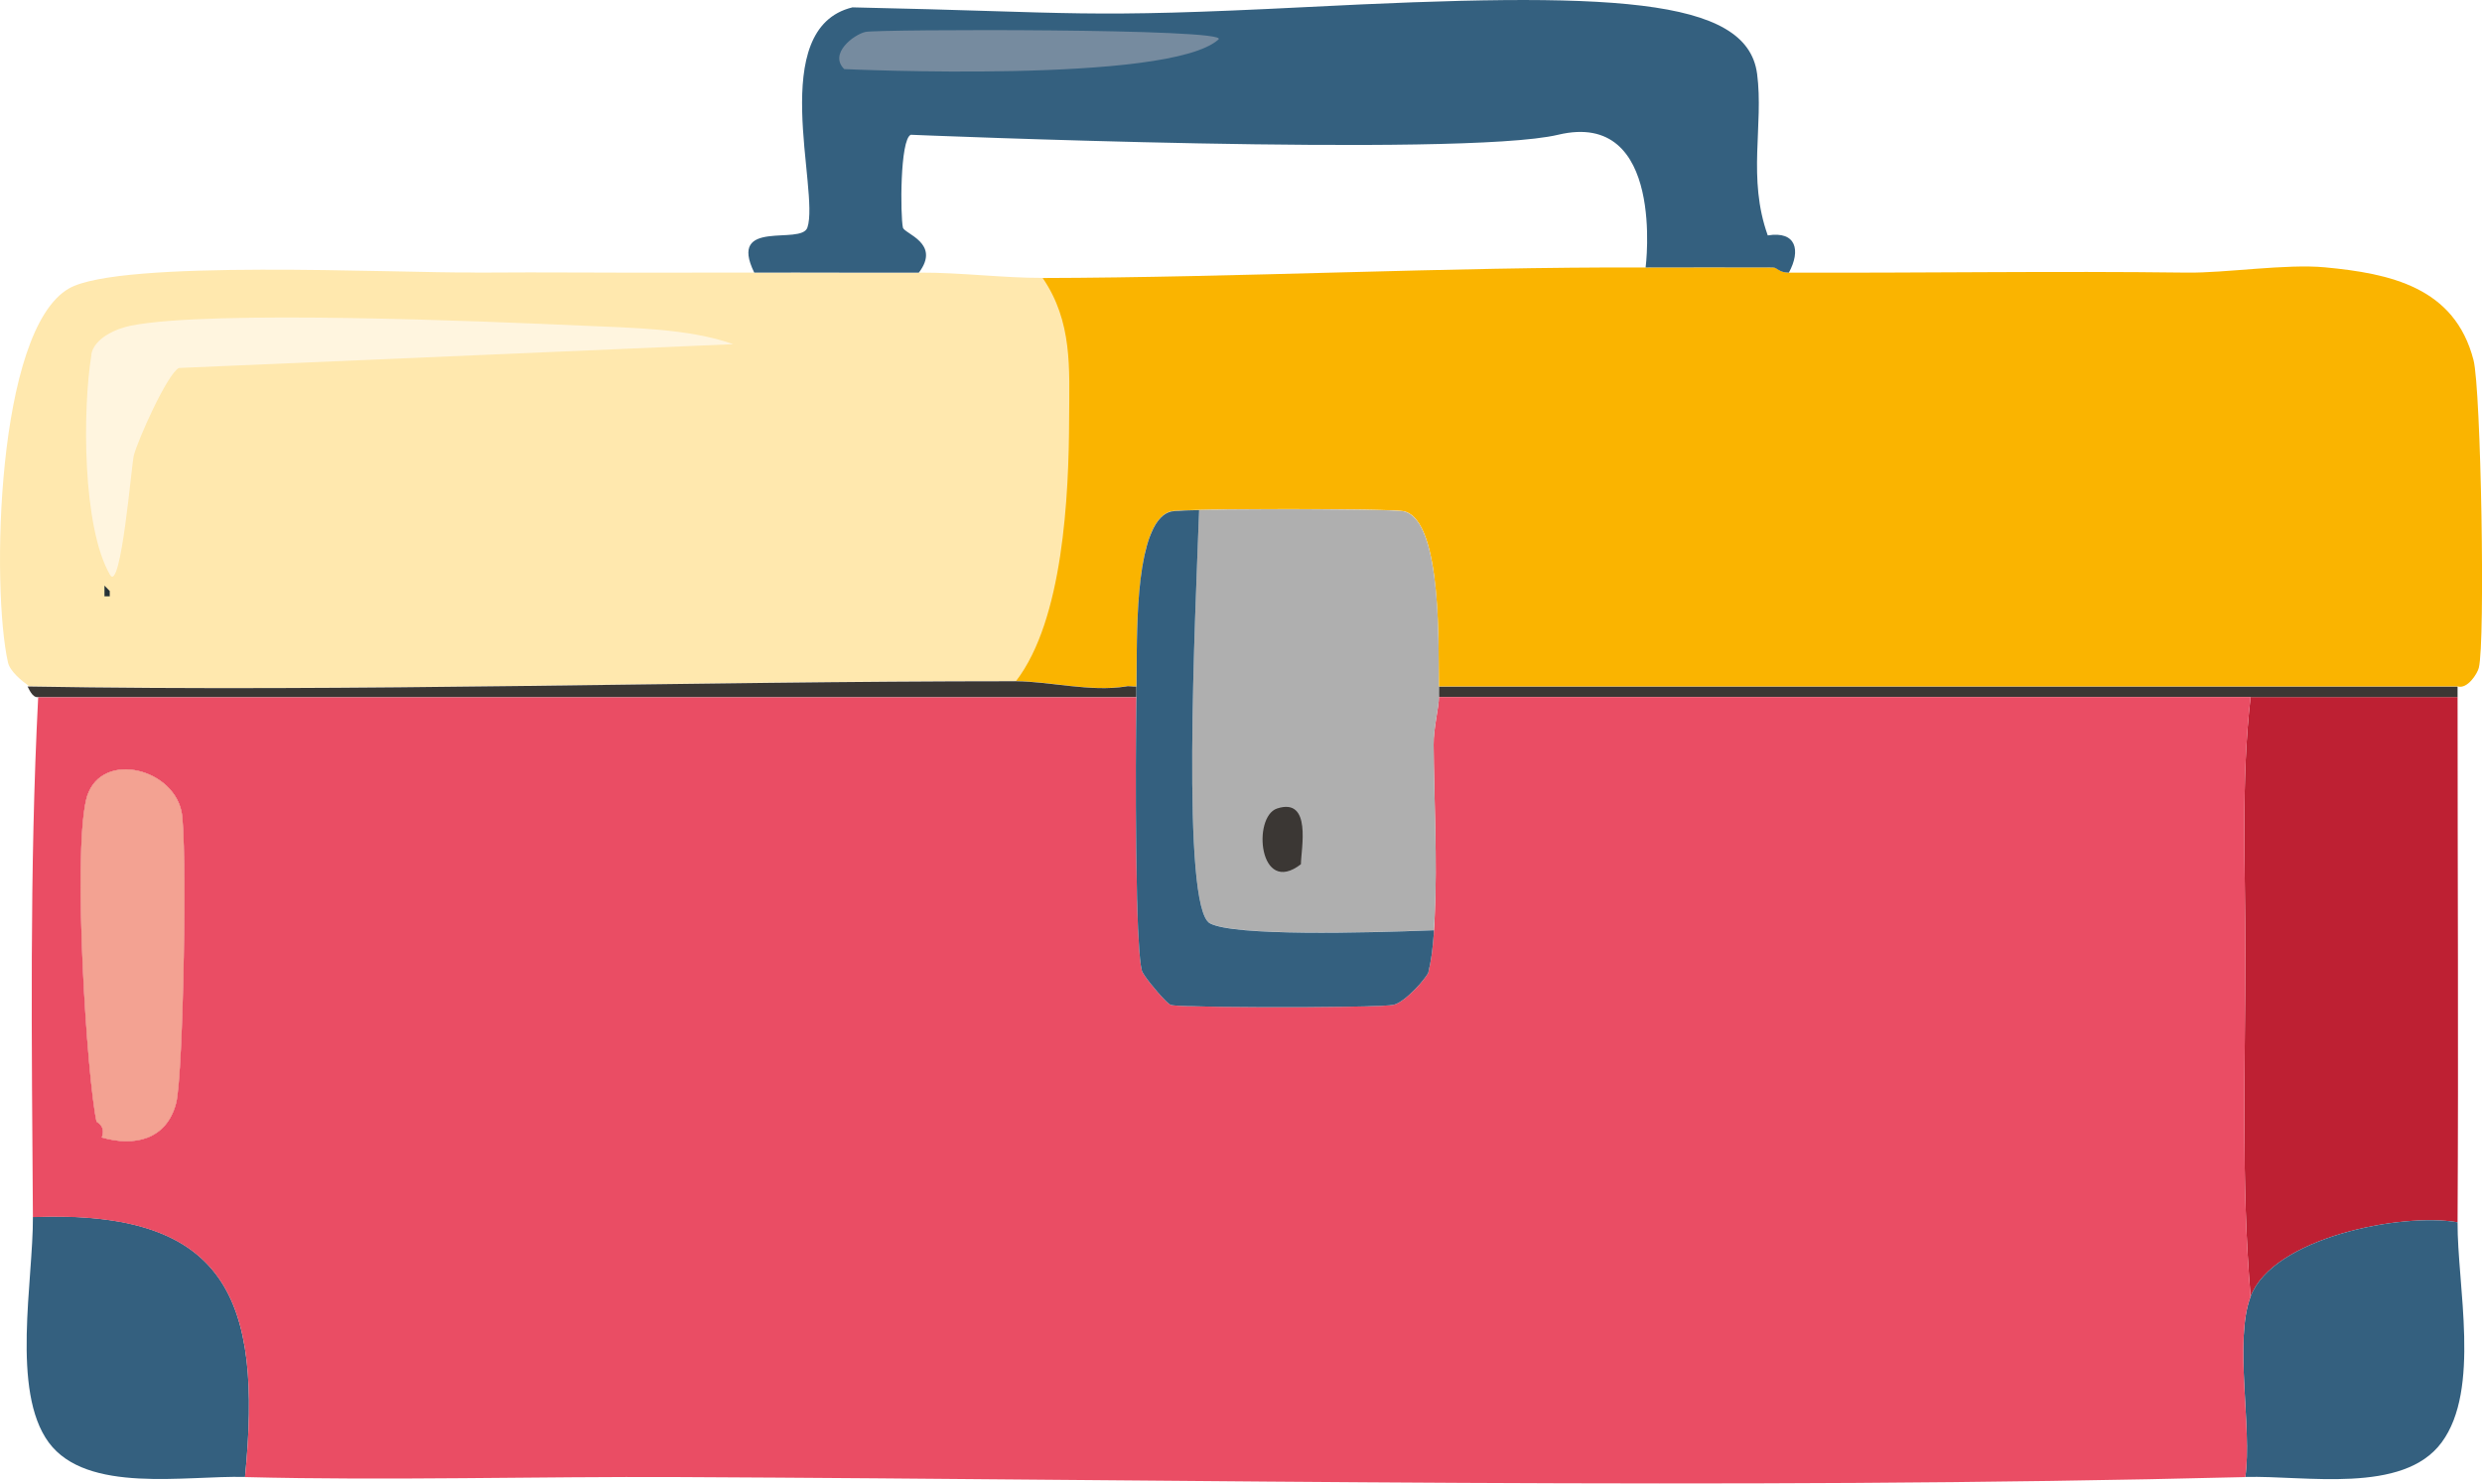
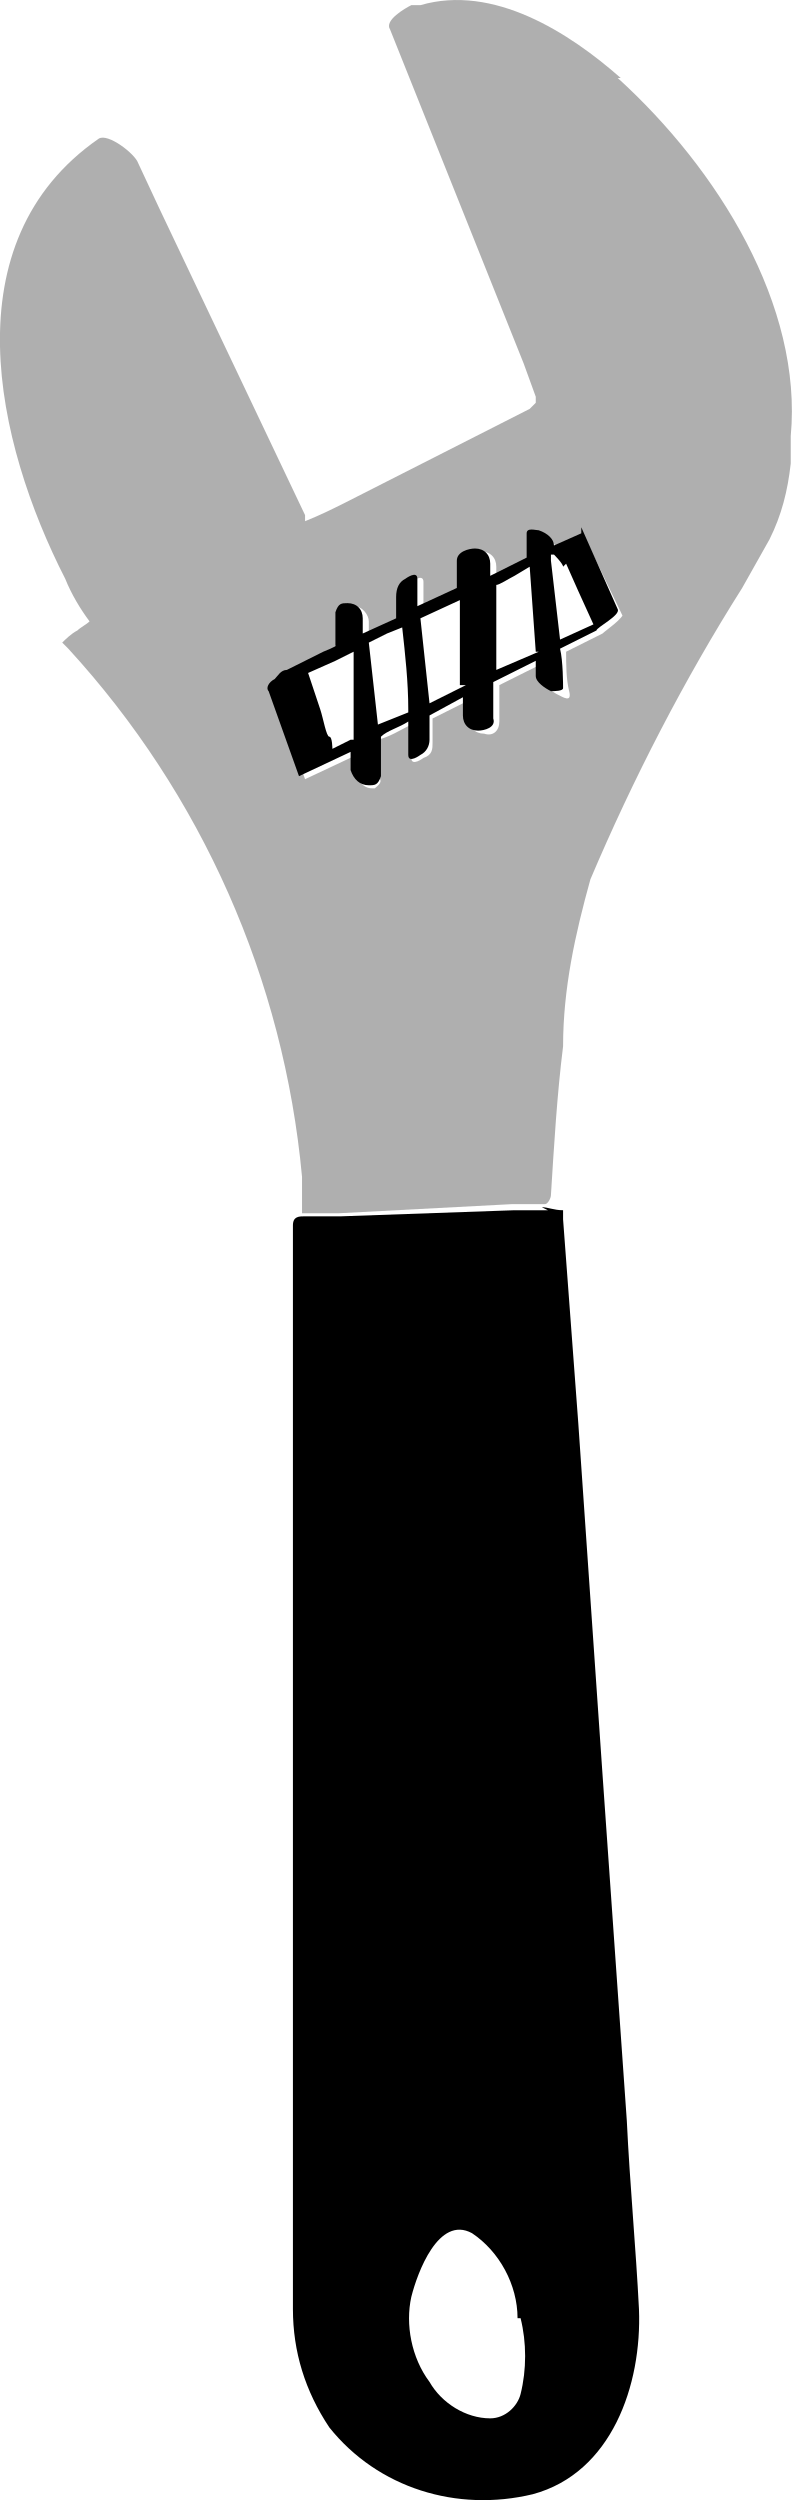
- <svg xmlns="http://www.w3.org/2000/svg" id="Layer_2" data-name="Layer 2" viewBox="0 0 202.18 120.84">
+ <svg xmlns="http://www.w3.org/2000/svg" id="Layer_2" data-name="Layer 2" viewBox="0 0 26.09 82.36">
+   <defs>
+     <style>
+       .cls-1 {
+         fill: #afafaf;
+       }
+     </style>
+   </defs>
  <g id="Layer_1-2" data-name="Layer 1">
-     <g id="Toolbox">
-       <g id="Generative_Object" data-name="Generative Object">
-         <g>
-           <path d="M200.19,99.58c-4.62-.8-15.04,1.26-16.86,6.05-.78-9.32-.43-18.75-.43-28.09.01-6.89-.36-13.9.43-20.75h16.86c0,14.26.08,28.54,0,42.79Z" fill="#be2033" />
-           <path d="M198.89,117.52c-3.14,4.25-11.1,2.68-15.99,2.81.57-4.02-.94-11.07.43-14.7,1.82-4.79,12.24-6.85,16.86-6.05-.03,5.16,1.9,13.62-1.3,17.94Z" fill="#34607f" />
-           <path d="M19.96,120.33c-4.83-.13-12.88,1.4-15.99-2.81-3.09-4.2-1.26-13.18-1.29-18.37,15.81-.61,18.71,6.7,17.28,21.18Z" fill="#34607f" />
-           <path d="M200.19,55.93v.86h-82.98c0-.24,0-.46,0-.68v-.18h82.98Z" fill="#3b3734" />
-           <g>
-             <path d="M182.9,77.54c.01-6.89-.36-13.9.43-20.75h-66.12c.02.76-.45,2.55-.43,3.89h0c.03,4.37.31,9.45.09,13.9-.01.49-.04.97-.08,1.44.01.08,0,.15-.01.22h0c-.1,1.22-.17,1.86-.44,3.03-.15.25-.4.58-.69.92-.12.13-.24.27-.38.4-.59.61-1.27,1.16-1.74,1.27-.13.03-.51.06-1.06.09-.14,0-.28.01-.43.01-.25,0-.53.02-.82.03-.18,0-.36.01-.56.01-.33,0-.68.01-1.04.02-3.93.06-9.77.05-12.61-.05-.09,0-.18,0-.26,0-.29-.01-.55-.02-.75-.03-.33-.02-.55-.04-.63-.07-.07-.02-.19-.12-.34-.26l-.16-.16c-.69-.7-1.78-2.04-1.86-2.39-.11-.43-.2-1.35-.26-2.59-.04-.52-.06-1.1-.08-1.73-.01-.2-.01-.4-.02-.6,0-.3-.02-.61-.03-.93,0-.22-.01-.44-.01-.67-.1-4.27-.1-9.58-.07-12.99.01-.73.02-1.38.02-1.9,0-.22,0-.42.01-.6v-.25H3.11c-.72,14.08-.52,28.26-.43,42.36,15.81-.61,18.71,6.7,17.28,21.18,11.78.3,23.66-.06,35.44,0,42.17.2,85.43,1.06,127.5,0,.57-4.02-.94-11.07.43-14.7-.78-9.32-.43-18.75-.43-28.09ZM14.35,89.86c-.78,3.03-3.45,3.57-6.06,2.81.36-.94-.41-1.23-.43-1.3-.78-3.64-1.92-21.37-.86-26.15.91-4.1,6.97-2.81,7.78.87.49,2.24.16,21.43-.43,23.77Z" fill="#ea4d64" />
-             <path d="M14.78,66.09c.49,2.24.16,21.43-.43,23.77-.78,3.03-3.45,3.57-6.06,2.81.36-.94-.41-1.23-.43-1.3-.78-3.64-1.92-21.37-.86-26.15.91-4.1,6.97-2.81,7.78.87Z" fill="#ea4d64" />
-             <path d="M92.61,72.53c-.1-4.27-.1-9.58-.07-12.99-.02,3.41-.03,8.72.07,12.99Z" fill="#ea4d64" />
-             <path d="M92.67,74.73c.02.62.05,1.2.08,1.73-.04-.52-.06-1.1-.08-1.73Z" fill="#ea4d64" />
-             <path d="M109.62,82.02c-3.93.06-9.77.05-12.61-.05,2.84.09,8.68.1,12.61.05Z" fill="#ea4d64" />
-             <path d="M14.35,89.86c-.78,3.03-3.45,3.57-6.06,2.81.36-.94-.41-1.23-.43-1.3-.78-3.64-1.92-21.37-.86-26.15.91-4.1,6.97-2.81,7.78.87.49,2.24.16,21.43-.43,23.77Z" fill="#f3a292" />
-           </g>
-         </g>
-         <g>
-           <path d="M144.44,21.78c.35,0,.46.43,1.3.43,10.79.04,21.62-.14,32.41,0,3.12.04,8.1-.73,11.24-.43,5.3.5,10.57,1.61,12.1,7.56.61,2.38.97,22.97.43,25.07-.12.48-.93,1.76-1.73,1.51h-82.98c-.07-2.93.32-13.42-2.81-14.26-.92-.25-18.1-.24-19.02,0-3.13.83-2.73,11.02-2.81,14.26-.28.03-.65-.06-.86,0-2.98.46-6.17-.43-9.08-.43,3.83-4.99,4.3-15.06,4.32-21.39.01-4.11.28-7.88-2.16-11.45,16.36-.04,32.91-.91,49.27-.86,3.44,0,6.94-.01,10.37,0Z" fill="#fab400" />
-           <g>
-             <path d="M38.68,22.21c5.9-.05,11.82.03,17.72,0,1.72,0,3.46,0,5.19,0,4.46-.02,8.94.02,13.4,0,3.3-.01,6.73.44,9.94.43,2.44,3.57,2.18,7.35,2.16,11.45-.02,6.34-.49,16.4-4.32,21.39-26.76,0-53.61.9-80.39.43-.62-.45-1.56-1.2-1.73-1.94-1.36-6.05-.97-27.07,4.97-30.47,4.2-2.4,26.61-1.24,33.06-1.3Z" fill="#ffe8ae" />
-             <path d="M92.57,55.93v.86H3.11c-.5.1-.81-.82-.87-.86h.14c26.74.46,53.54-.43,80.25-.43h.14c2.87.03,6.01.88,8.94.43.21-.07.59.03.86,0Z" fill="#3b3734" />
-             <path d="M7.43,28.91c.22-1.35,2.02-2.14,3.24-2.38,6.55-1.3,28.96-.35,36.74,0,3.97.18,8.69.22,12.32,1.51l-45.16,1.94c-.96.5-3.36,5.91-3.67,7.13-.18.69-1.05,11.26-1.94,9.72-2.26-3.89-2.24-13.49-1.51-17.94Z" fill="#fff5df" />
-             <polygon points="8.51 47.71 8.94 48.15 8.94 48.58 8.51 48.58 8.51 47.71" fill="#263238" />
-           </g>
-         </g>
-         <g>
-           <path d="M143.13,6c.55,4.21-.81,8.49.87,13.18,2.33-.38,2.7,1.23,1.72,3.03-.83,0-.95-.42-1.29-.42-3.44-.02-6.94,0-10.38,0,0,0,1.66-12.91-7.13-10.81-7.86,1.87-52.73,0-52.73,0-.89.4-.85,6.6-.64,7.56.11.51,3.12,1.27,1.3,3.67-4.46.02-8.94-.02-13.41,0-2.19-4.46,3.82-2.19,4.33-3.67,1.02-3.01-3.38-16.24,3.67-17.94,18.7.4,18.48.91,37.09-.03,24.56-1.25,35.77-.85,36.6,5.44Z" fill="#34607f" />
-           <path d="M70.5,2.6c1.05-.23,29.76-.3,28.76.61-4,3.65-30.49,2.42-30.49,2.42-1.27-1.25.76-2.81,1.73-3.03Z" fill="#768b9f" />
-         </g>
-         <g>
-           <path d="M117.21,55.92v.19c0,.22-.02.45,0,.68.02.76-.45,2.55-.43,3.89h0c.03,4.37.31,9.45.09,13.9-.02.4-.04.8-.07,1.2-5.71.22-16.32.49-18.25-.57-2.34-1.31-1.19-24.86-.87-33.66.29-.01.6-.01.93-.02.44,0,.91,0,1.41-.02,4.32-.04,10.45-.02,13.1.07h.02c.45.02.8.04,1.02.06.11,0,.19.02.23.03.29.08.56.24.79.48.08.08.15.16.23.25.14.18.28.4.4.65.18.36.34.78.48,1.24.05.15.09.31.13.47.08.33.16.67.22,1.02.37,1.94.49,4.26.53,6.26.01.18.01.36.01.54.02,1.05.02,1.99.02,2.71,0,.24,0,.45,0,.63Z" fill="#afafaf" />
-           <path d="M104.03,65.87c2.86-.93,1.95,3.29,1.94,4.54-3.42,2.65-3.98-3.87-1.94-4.54Z" fill="#3b3734" />
-         </g>
-       </g>
-       <path d="M116.8,75.78c0,.08,0,.16-.01.24.01.08,0,.15-.01.22h0c-.1,1.22-.17,1.86-.44,3.03-.15.25-.4.58-.69.92-.12.13-.25.27-.38.4-.59.61-1.27,1.16-1.74,1.27-.13.03-.51.06-1.06.09-.13,0-.28.01-.43.01-.25,0-.53.02-.82.03-.18,0-.37,0-.56.01-.33,0-.68.01-1.04.02-3.93.06-9.77.05-12.61-.05-.09,0-.18,0-.26,0-.29-.01-.55-.02-.75-.03-.33-.02-.55-.04-.63-.07-.07-.02-.19-.12-.34-.26l-.16-.16c-.69-.7-1.78-2.04-1.86-2.39-.11-.43-.2-1.35-.26-2.59-.04-.52-.06-1.1-.08-1.73-.01-.2-.01-.4-.02-.6,0-.3-.02-.61-.03-.93,0-.22-.01-.44-.01-.67-.1-4.27-.1-9.58-.07-12.99.01-.73.02-1.38.02-1.9.01-.22.01-.42.01-.6.01-.09.01-.17.01-.25,0-.1,0-.2-.01-.3v-.28c0-.1,0-.19.01-.29.02-.71,0-1.75.02-2.95.01-.51.01-1.06.03-1.62.01-.37.02-.75.04-1.14.06-1.35.17-2.73.37-3.99.06-.36.13-.7.2-1.04.11-.5.24-.97.39-1.39.05-.14.1-.27.16-.4.22-.53.49-.96.8-1.26.23-.23.49-.38.78-.46.03-.01.08-.02.14-.02.05,0,.13-.02.21-.03.12-.01.28-.02.46-.02.18-.02.39-.02.63-.03.26-.01.55-.01.87-.02-.32,8.8-1.47,32.35.87,33.66,1.93,1.06,12.54.79,18.25.57Z" fill="#34607f" />
+     <g id="Wrench">
+       <path class="cls-1" d="M20.45,2.57c-1.7-1.5-4.2-3.1-6.6-2.4h-.3c-.2.1-.9.5-.7.8h0l4.4,11,.4,1.1v.2l-.2.2-6.1,3.1c-.4.2-.8.4-1.3.6v-.2L5.25,6.87l-.7-1.5c-.1-.3-1-1-1.3-.8C-1.65,7.97-.15,14.57,2.15,19.07c.2.5.5,1,.8,1.4h0c-.1.1-.3.2-.4.3-.2.1-.4.3-.5.4h0l.2.2c4.4,4.8,7.1,10.9,7.7,17.4v1.2h1.2l5.7-.3h1.1c.1,0,.2-.2.2-.3.1-1.6.2-3.3.4-4.9,0-1.9.4-3.7.9-5.5,1.4-3.3,3.1-6.6,5-9.6l.9-1.6c.4-.8.6-1.6.7-2.5v-.9c.4-4.3-2.4-8.8-5.7-11.8h.1ZM20.55,20.17c0,.2-.6.6-.7.7l-1.2.6h0c0,.4,0,.9.1,1.3s-.2.2-.4.1c-.2-.1-.4-.3-.5-.5v-.5l-1.4.7v1.2c0,.3-.2.5-.5.4-.3,0-.5-.2-.5-.5v-.6l-1.2.6v.8c0,.2,0,.4-.3.5,0,0-.4.3-.4,0v-1.1c-.4.2-.7.4-1.1.5v1.2c.2.2,0,.3-.1.4h-.1c-.3,0-.5-.3-.5-.5v-.6l-1.7.8h0l-1-2.8s.1-.2.2-.4h0c.1-.1.3-.2.4-.3l1.2-.6.5-.2v-1c-.1-.2,0-.3.2-.4h.1c.3,0,.5.3.5.5v.5l1.1-.5v-.7c0-.2.2-.4.3-.6,0,0,.4-.3.4,0v.9l1.3-.6v-.9c0-.3.3-.5.6-.4.3,0,.5.2.5.5v.4l1.2-.6v-.8c0-.2.2-.2.3-.1.2.1.4.3.5.5h0l.9-.4h0l1.3,2.7v-.2Z" />
+       <path d="M18.05,39.87h-1.1l-5.7.2h-1.2c-.2,0-.4,0-.4.3v35.7c0,1.4.4,2.7,1.2,3.9,1.6,2,4.2,2.8,6.7,2.2,2.6-.7,3.6-3.6,3.5-6.1-.1-2-.3-4.1-.4-6.2l-.8-11.4-.8-11.6-.5-6.7v-.3c-.3,0-.5-.1-.7-.1l.2.1ZM17.15,76.37c.2.8.2,1.7,0,2.5-.1.4-.5.8-1,.8-.8,0-1.6-.5-2-1.2-.6-.8-.8-1.9-.6-2.8h0c.2-.8.9-2.7,2-2.1.9.6,1.5,1.7,1.5,2.8h.1Z" />
+       <path d="M19.15,17.57l-.9.4h0c0-.2-.2-.4-.5-.5-.1,0-.4-.1-.4.1v.8l-1.2.6v-.4c0-.3-.2-.5-.5-.5-.2,0-.6.1-.6.4v.9l-1.3.6v-.9c0-.3-.4,0-.4,0-.2.1-.3.3-.3.6v.7l-1.1.5v-.5c0-.3-.2-.5-.5-.5-.2,0-.3,0-.4.3v1.1c.1,0-.4.2-.4.2l-1.2.6c-.2,0-.3.2-.4.3h0c-.2.1-.3.3-.2.4l1,2.8h0l1.7-.8v.6c.1.3.3.5.6.5.2,0,.3,0,.4-.3v-1.3c.2-.2.6-.3.9-.5v1.1c0,.3.4,0,.4,0,.2-.1.3-.3.3-.5v-.8l1.1-.6v.6c0,.3.2.5.5.5.2,0,.6-.1.5-.4v-1.2l1.4-.7v.5c0,.2.3.4.5.5.1,0,.4,0,.4-.1s0-.9-.1-1.3h0l1.2-.6c0-.1.8-.5.7-.7l-1.2-2.7h0v.2ZM11.55,24.37l-.6.3h0s0-.4-.1-.4-.2-.6-.3-.9l-.4-1.2.9-.4c.2-.1.4-.2.6-.3h0v2.9h-.1ZM13.45,23.47h0l-.5.2-.5.2h0l-.3-2.7.6-.3.5-.2h0c.1.9.2,1.8.2,2.7h0v.1ZM15.35,22.57l-1.2.6h0l-.3-2.8,1.3-.6h0v2.8h.2ZM17.75,21.47h0l-1.4.6v-2.8c.1,0,.4-.2.6-.3l.5-.3h0l.2,2.8h.1ZM18.65,18.57l.4.9.5,1.1h0l-1.1.5-.3-2.6v-.2h.1s.3.3.3.4h0l.1-.1Z" />
    </g>
  </g>
</svg>
